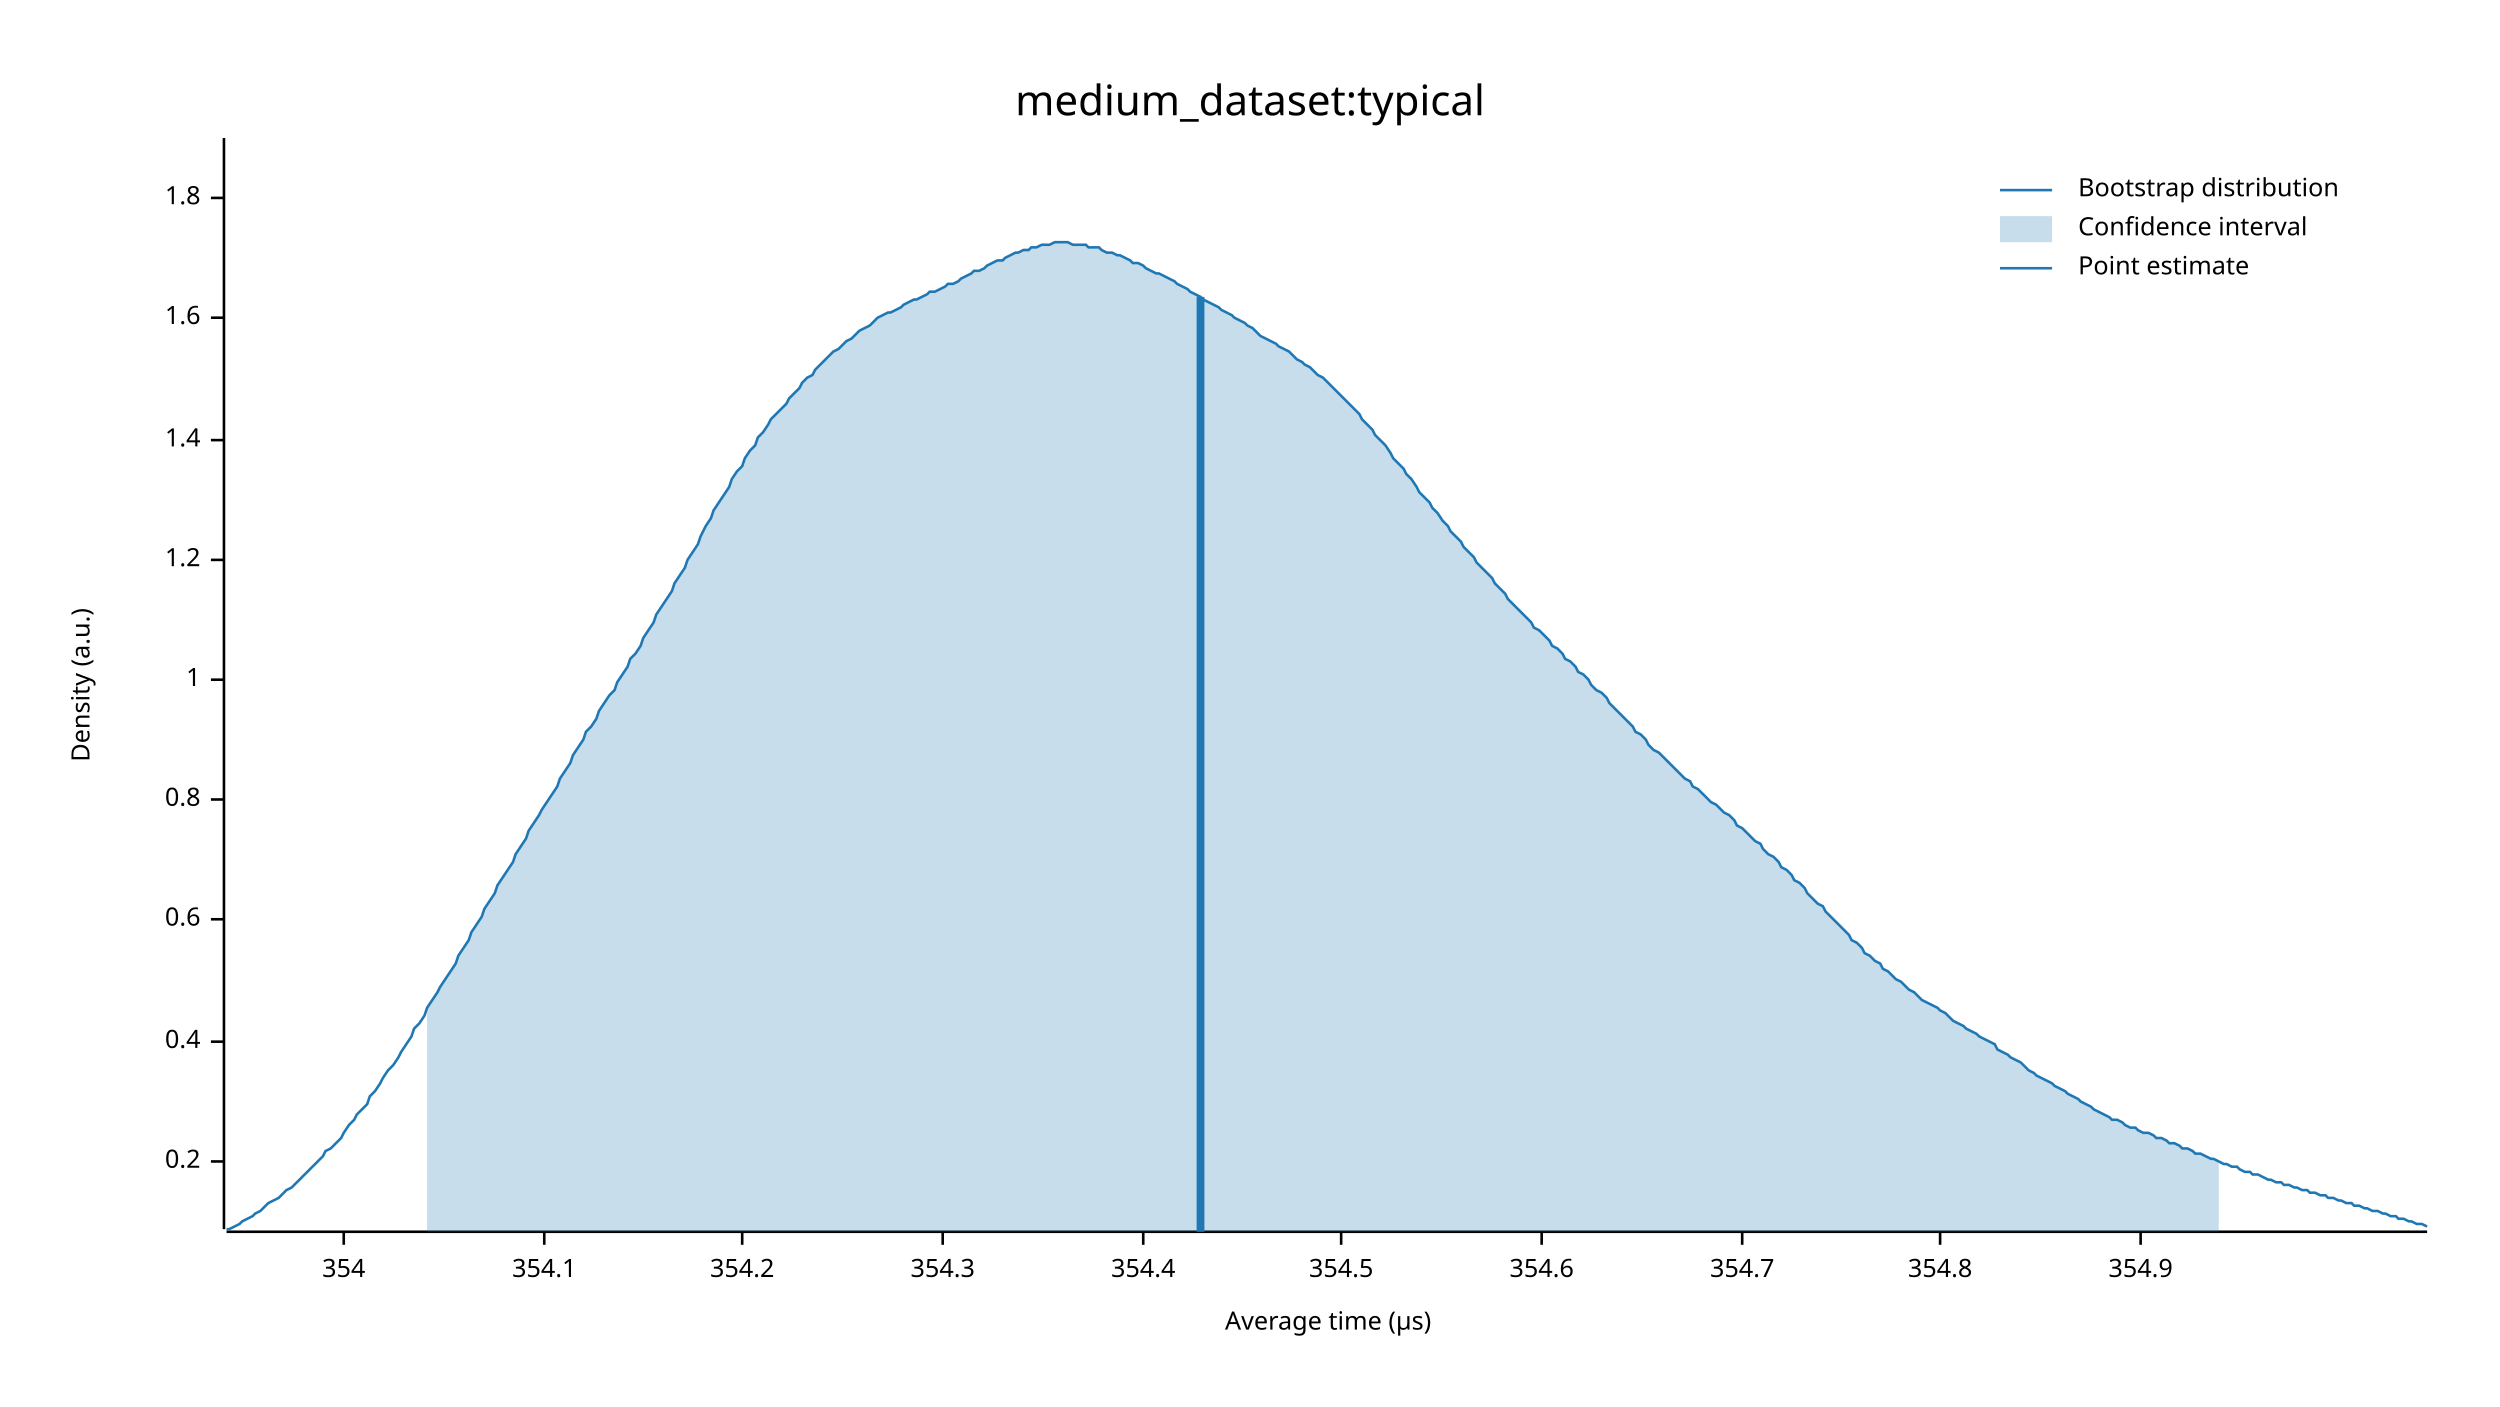
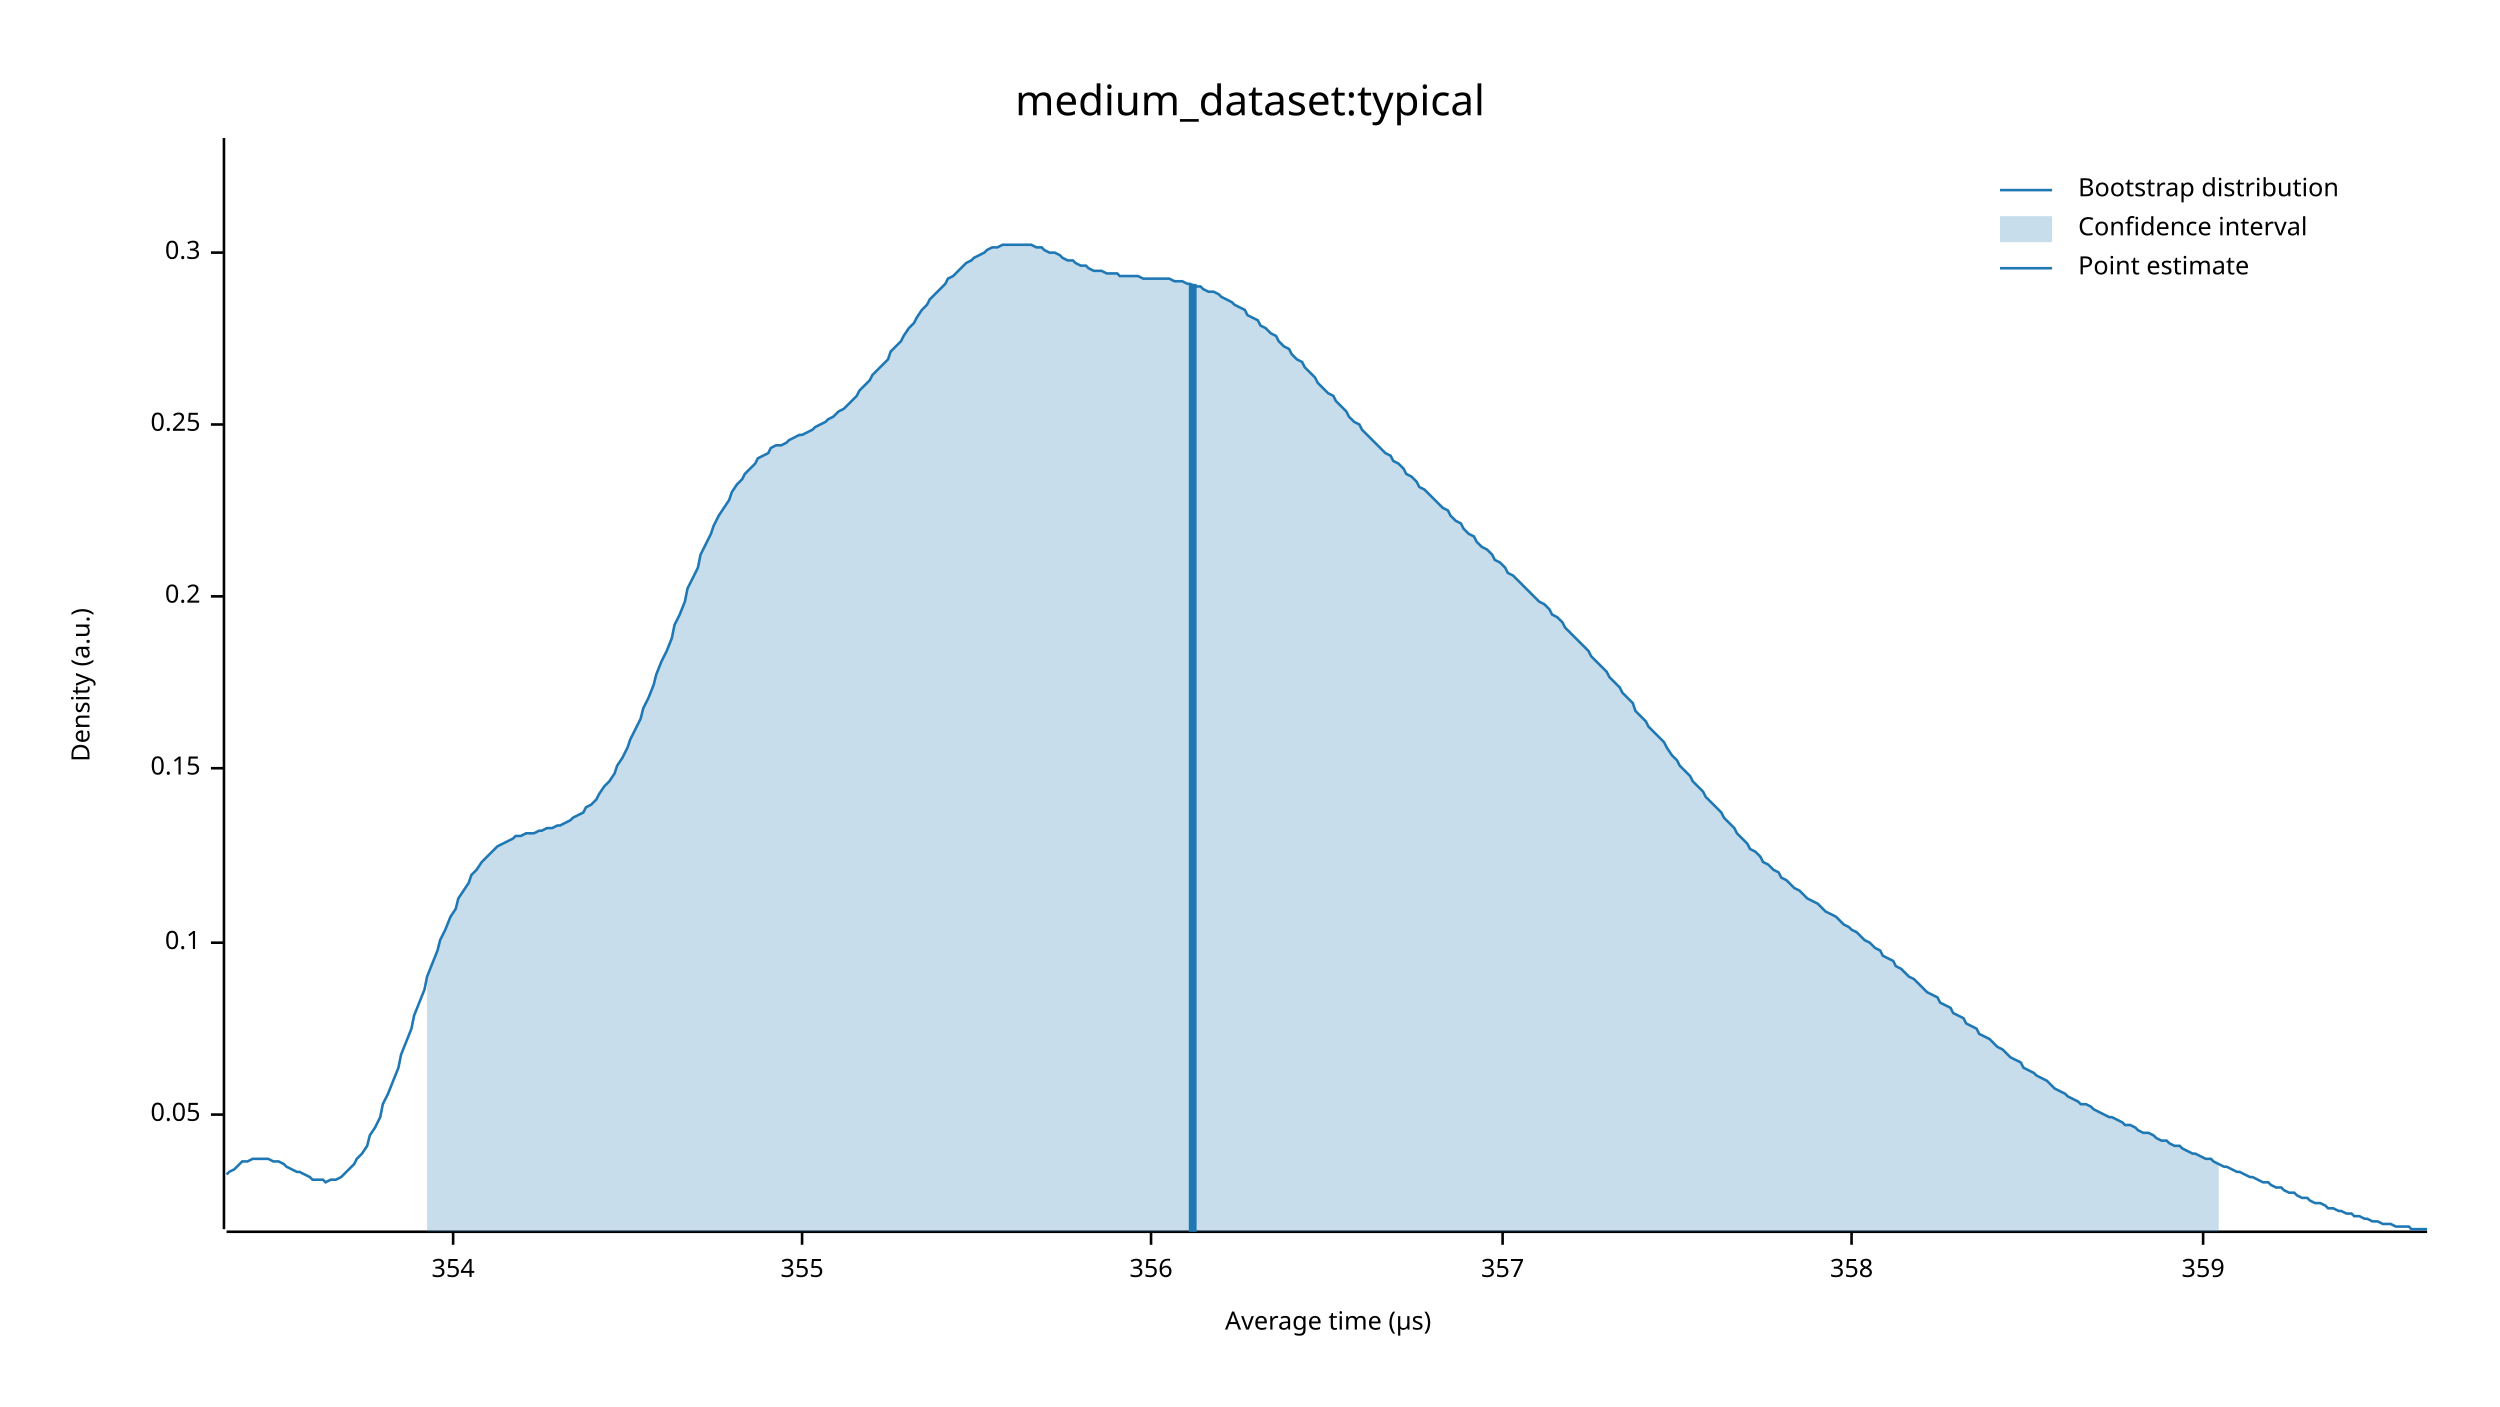
<svg xmlns="http://www.w3.org/2000/svg" width="960" height="540" viewBox="0 0 960 540">
  <text x="480" y="32" dy="0.76em" text-anchor="middle" font-family="sans-serif" font-size="16.129" opacity="1" fill="#000000">
medium_dataset:typical
</text>
  <text x="27" y="263" dy="0.76em" text-anchor="middle" font-family="sans-serif" font-size="9.677" opacity="1" fill="#000000" transform="rotate(270, 27, 263)">
Density (a.u.)
</text>
  <text x="510" y="513" dy="-0.5ex" text-anchor="middle" font-family="sans-serif" font-size="9.677" opacity="1" fill="#000000">
Average time (µs)
</text>
  <polyline fill="none" opacity="1" stroke="#000000" stroke-width="1" points="86,53 86,472 " />
-   <text x="77" y="446" dy="0.5ex" text-anchor="end" font-family="sans-serif" font-size="9.677" opacity="1" fill="#000000">
+   <text x="77" y="428" dy="0.5ex" text-anchor="end" font-family="sans-serif" font-size="9.677" opacity="1" fill="#000000">
+ 0.05
+ </text>
+   <polyline fill="none" opacity="1" stroke="#000000" stroke-width="1" points="81,428 86,428 " />
+   <text x="77" y="362" dy="0.5ex" text-anchor="end" font-family="sans-serif" font-size="9.677" opacity="1" fill="#000000">
+ 0.1
+ </text>
+   <polyline fill="none" opacity="1" stroke="#000000" stroke-width="1" points="81,362 86,362 " />
+   <text x="77" y="295" dy="0.5ex" text-anchor="end" font-family="sans-serif" font-size="9.677" opacity="1" fill="#000000">
+ 0.15
+ </text>
+   <polyline fill="none" opacity="1" stroke="#000000" stroke-width="1" points="81,295 86,295 " />
+   <text x="77" y="229" dy="0.5ex" text-anchor="end" font-family="sans-serif" font-size="9.677" opacity="1" fill="#000000">
0.2
</text>
-   <polyline fill="none" opacity="1" stroke="#000000" stroke-width="1" points="81,446 86,446 " />
-   <text x="77" y="400" dy="0.5ex" text-anchor="end" font-family="sans-serif" font-size="9.677" opacity="1" fill="#000000">
- 0.4
+   <polyline fill="none" opacity="1" stroke="#000000" stroke-width="1" points="81,229 86,229 " />
+   <text x="77" y="163" dy="0.5ex" text-anchor="end" font-family="sans-serif" font-size="9.677" opacity="1" fill="#000000">
+ 0.25
</text>
-   <polyline fill="none" opacity="1" stroke="#000000" stroke-width="1" points="81,400 86,400 " />
-   <text x="77" y="353" dy="0.5ex" text-anchor="end" font-family="sans-serif" font-size="9.677" opacity="1" fill="#000000">
- 0.6
+   <polyline fill="none" opacity="1" stroke="#000000" stroke-width="1" points="81,163 86,163 " />
+   <text x="77" y="97" dy="0.5ex" text-anchor="end" font-family="sans-serif" font-size="9.677" opacity="1" fill="#000000">
+ 0.3
</text>
-   <polyline fill="none" opacity="1" stroke="#000000" stroke-width="1" points="81,353 86,353 " />
-   <text x="77" y="307" dy="0.5ex" text-anchor="end" font-family="sans-serif" font-size="9.677" opacity="1" fill="#000000">
- 0.8
- </text>
-   <polyline fill="none" opacity="1" stroke="#000000" stroke-width="1" points="81,307 86,307 " />
-   <text x="77" y="261" dy="0.5ex" text-anchor="end" font-family="sans-serif" font-size="9.677" opacity="1" fill="#000000">
- 1
- </text>
-   <polyline fill="none" opacity="1" stroke="#000000" stroke-width="1" points="81,261 86,261 " />
-   <text x="77" y="215" dy="0.5ex" text-anchor="end" font-family="sans-serif" font-size="9.677" opacity="1" fill="#000000">
- 1.2
- </text>
-   <polyline fill="none" opacity="1" stroke="#000000" stroke-width="1" points="81,215 86,215 " />
-   <text x="77" y="169" dy="0.5ex" text-anchor="end" font-family="sans-serif" font-size="9.677" opacity="1" fill="#000000">
- 1.4
- </text>
-   <polyline fill="none" opacity="1" stroke="#000000" stroke-width="1" points="81,169 86,169 " />
-   <text x="77" y="122" dy="0.5ex" text-anchor="end" font-family="sans-serif" font-size="9.677" opacity="1" fill="#000000">
- 1.6
- </text>
-   <polyline fill="none" opacity="1" stroke="#000000" stroke-width="1" points="81,122 86,122 " />
-   <text x="77" y="76" dy="0.5ex" text-anchor="end" font-family="sans-serif" font-size="9.677" opacity="1" fill="#000000">
- 1.8
- </text>
-   <polyline fill="none" opacity="1" stroke="#000000" stroke-width="1" points="81,76 86,76 " />
+   <polyline fill="none" opacity="1" stroke="#000000" stroke-width="1" points="81,97 86,97 " />
  <polyline fill="none" opacity="1" stroke="#000000" stroke-width="1" points="87,473 932,473 " />
-   <text x="132" y="483" dy="0.76em" text-anchor="middle" font-family="sans-serif" font-size="9.677" opacity="1" fill="#000000">
+   <text x="174" y="483" dy="0.76em" text-anchor="middle" font-family="sans-serif" font-size="9.677" opacity="1" fill="#000000">
354
</text>
-   <polyline fill="none" opacity="1" stroke="#000000" stroke-width="1" points="132,473 132,478 " />
-   <text x="209" y="483" dy="0.76em" text-anchor="middle" font-family="sans-serif" font-size="9.677" opacity="1" fill="#000000">
- 354.1
+   <polyline fill="none" opacity="1" stroke="#000000" stroke-width="1" points="174,473 174,478 " />
+   <text x="308" y="483" dy="0.76em" text-anchor="middle" font-family="sans-serif" font-size="9.677" opacity="1" fill="#000000">
+ 355
</text>
-   <polyline fill="none" opacity="1" stroke="#000000" stroke-width="1" points="209,473 209,478 " />
-   <text x="285" y="483" dy="0.76em" text-anchor="middle" font-family="sans-serif" font-size="9.677" opacity="1" fill="#000000">
- 354.2
+   <polyline fill="none" opacity="1" stroke="#000000" stroke-width="1" points="308,473 308,478 " />
+   <text x="442" y="483" dy="0.76em" text-anchor="middle" font-family="sans-serif" font-size="9.677" opacity="1" fill="#000000">
+ 356
</text>
-   <polyline fill="none" opacity="1" stroke="#000000" stroke-width="1" points="285,473 285,478 " />
-   <text x="362" y="483" dy="0.76em" text-anchor="middle" font-family="sans-serif" font-size="9.677" opacity="1" fill="#000000">
- 354.3
+   <polyline fill="none" opacity="1" stroke="#000000" stroke-width="1" points="442,473 442,478 " />
+   <text x="577" y="483" dy="0.76em" text-anchor="middle" font-family="sans-serif" font-size="9.677" opacity="1" fill="#000000">
+ 357
</text>
-   <polyline fill="none" opacity="1" stroke="#000000" stroke-width="1" points="362,473 362,478 " />
-   <text x="439" y="483" dy="0.76em" text-anchor="middle" font-family="sans-serif" font-size="9.677" opacity="1" fill="#000000">
- 354.4
+   <polyline fill="none" opacity="1" stroke="#000000" stroke-width="1" points="577,473 577,478 " />
+   <text x="711" y="483" dy="0.76em" text-anchor="middle" font-family="sans-serif" font-size="9.677" opacity="1" fill="#000000">
+ 358
</text>
-   <polyline fill="none" opacity="1" stroke="#000000" stroke-width="1" points="439,473 439,478 " />
-   <text x="515" y="483" dy="0.76em" text-anchor="middle" font-family="sans-serif" font-size="9.677" opacity="1" fill="#000000">
- 354.5
+   <polyline fill="none" opacity="1" stroke="#000000" stroke-width="1" points="711,473 711,478 " />
+   <text x="846" y="483" dy="0.76em" text-anchor="middle" font-family="sans-serif" font-size="9.677" opacity="1" fill="#000000">
+ 359
</text>
-   <polyline fill="none" opacity="1" stroke="#000000" stroke-width="1" points="515,473 515,478 " />
-   <text x="592" y="483" dy="0.76em" text-anchor="middle" font-family="sans-serif" font-size="9.677" opacity="1" fill="#000000">
- 354.6
- </text>
-   <polyline fill="none" opacity="1" stroke="#000000" stroke-width="1" points="592,473 592,478 " />
-   <text x="669" y="483" dy="0.76em" text-anchor="middle" font-family="sans-serif" font-size="9.677" opacity="1" fill="#000000">
- 354.7
- </text>
-   <polyline fill="none" opacity="1" stroke="#000000" stroke-width="1" points="669,473 669,478 " />
-   <text x="745" y="483" dy="0.76em" text-anchor="middle" font-family="sans-serif" font-size="9.677" opacity="1" fill="#000000">
- 354.8
- </text>
-   <polyline fill="none" opacity="1" stroke="#000000" stroke-width="1" points="745,473 745,478 " />
-   <text x="822" y="483" dy="0.76em" text-anchor="middle" font-family="sans-serif" font-size="9.677" opacity="1" fill="#000000">
- 354.9
- </text>
-   <polyline fill="none" opacity="1" stroke="#000000" stroke-width="1" points="822,473 822,478 " />
-   <polyline fill="none" opacity="1" stroke="#1F78B4" stroke-width="1" points="87,472 88,472 90,471 92,470 93,469 95,468 97,467 98,466 100,465 102,463 103,462 105,461 107,460 109,458 110,457 112,456 114,454 115,453 117,451 119,449 120,448 122,446 124,444 125,442 127,441 129,439 131,437 132,435 134,432 136,430 137,428 139,426 141,424 142,421 144,419 146,416 147,414 149,411 151,409 153,406 154,404 156,401 158,398 159,395 161,393 163,390 164,387 166,384 168,381 169,379 171,376 173,373 175,370 176,367 178,364 180,361 181,358 183,355 185,352 186,349 188,346 190,343 191,340 193,337 195,334 197,331 198,328 200,325 202,322 203,319 205,316 207,313 208,311 210,308 212,305 214,302 215,299 217,296 219,293 220,290 222,287 224,284 225,281 227,279 229,276 230,273 232,270 234,267 236,265 237,262 239,259 241,256 242,253 244,251 246,248 247,245 249,242 251,239 252,236 254,233 256,230 258,227 259,224 261,221 263,218 264,215 266,212 268,209 269,206 271,202 273,199 274,196 276,193 278,190 280,187 281,184 283,181 285,179 286,176 288,173 290,171 291,168 293,166 295,163 296,161 298,159 300,157 302,155 303,153 305,151 307,149 308,147 310,145 312,144 313,142 315,140 317,138 318,137 320,135 322,134 324,132 325,131 327,130 329,128 330,127 332,126 334,125 335,124 337,122 339,121 341,120 342,120 344,119 346,118 347,117 349,116 351,115 352,115 354,114 356,113 357,112 359,112 361,111 363,110 364,109 366,109 368,108 369,107 371,106 373,105 374,104 376,104 378,103 379,102 381,101 383,100 385,100 386,99 388,98 390,97 391,97 393,96 395,96 396,95 398,95 400,94 401,94 403,94 405,93 407,93 408,93 410,93 412,94 413,94 415,94 417,94 418,95 420,95 422,95 423,96 425,97 427,97 429,98 430,98 432,99 434,100 435,101 437,101 439,102 440,103 442,104 444,105 445,105 447,106 449,107 451,108 452,109 454,110 456,111 457,112 459,113 461,114 462,115 464,116 466,117 468,118 469,119 471,120 473,121 474,122 476,123 478,124 479,125 481,126 483,128 484,129 486,130 488,131 490,132 491,133 493,134 495,135 496,136 498,138 500,139 501,140 503,141 505,143 506,144 508,145 510,147 512,149 513,150 515,152 517,154 518,155 520,157 522,159 523,161 525,163 527,165 528,167 530,169 532,171 534,174 535,176 537,178 539,180 540,182 542,184 544,187 545,189 547,191 549,193 550,195 552,197 554,200 556,202 557,204 559,206 561,208 562,210 564,212 566,214 567,216 569,218 571,220 573,222 574,224 576,226 578,228 579,230 581,232 583,234 584,235 586,237 588,239 589,241 591,242 593,244 595,246 596,248 598,249 600,251 601,253 603,254 605,256 606,258 608,259 610,261 611,263 613,265 615,266 617,268 618,270 620,272 622,274 623,275 625,277 627,279 628,281 630,282 632,284 633,286 635,288 637,289 639,291 640,292 642,294 644,296 645,297 647,299 649,300 650,302 652,303 654,305 655,306 657,308 659,309 661,311 662,312 664,313 666,315 667,317 669,318 671,320 672,321 674,323 676,324 677,326 679,328 681,329 683,331 684,333 686,334 688,336 689,338 691,339 693,341 694,343 696,345 698,347 700,348 701,350 703,352 705,354 706,355 708,357 710,359 711,361 713,362 715,364 716,366 718,367 720,369 722,370 723,372 725,373 727,375 728,376 730,377 732,379 733,380 735,381 737,383 738,384 740,385 742,386 744,387 745,388 747,389 749,391 750,392 752,393 754,394 755,395 757,396 759,397 760,398 762,399 764,400 766,401 767,403 769,404 771,405 772,406 774,407 776,408 777,409 779,411 781,412 782,413 784,414 786,415 788,416 789,417 791,418 793,419 794,420 796,421 798,422 799,423 801,424 803,425 804,426 806,427 808,428 810,429 811,430 813,430 815,431 816,432 818,433 820,433 821,434 823,435 825,435 827,436 828,437 830,437 832,438 833,439 835,439 837,440 838,441 840,441 842,442 843,443 845,443 847,444 849,445 850,445 852,446 854,447 855,447 857,448 859,448 860,449 862,450 864,450 865,451 867,451 869,452 871,453 872,453 874,454 876,454 877,455 879,455 881,456 882,456 884,457 886,457 887,458 889,458 891,459 893,459 894,460 896,460 898,461 899,461 901,462 903,462 904,463 906,463 908,464 909,464 911,465 913,465 915,466 916,466 918,467 920,467 921,468 923,468 925,469 926,469 928,470 930,470 932,471 " />
-   <polygon opacity="0.25" fill="#1F78B4" points="164,387 166,384 168,381 169,379 171,376 173,373 175,370 176,367 178,364 180,361 181,358 183,355 185,352 186,349 188,346 190,343 191,340 193,337 195,334 197,331 198,328 200,325 202,322 203,319 205,316 207,313 208,311 210,308 212,305 214,302 215,299 217,296 219,293 220,290 222,287 224,284 225,281 227,279 229,276 230,273 232,270 234,267 236,265 237,262 239,259 241,256 242,253 244,251 246,248 247,245 249,242 251,239 252,236 254,233 256,230 258,227 259,224 261,221 263,218 264,215 266,212 268,209 269,206 271,202 273,199 274,196 276,193 278,190 280,187 281,184 283,181 285,179 286,176 288,173 290,171 291,168 293,166 295,163 296,161 298,159 300,157 302,155 303,153 305,151 307,149 308,147 310,145 312,144 313,142 315,140 317,138 318,137 320,135 322,134 324,132 325,131 327,130 329,128 330,127 332,126 334,125 335,124 337,122 339,121 341,120 342,120 344,119 346,118 347,117 349,116 351,115 352,115 354,114 356,113 357,112 359,112 361,111 363,110 364,109 366,109 368,108 369,107 371,106 373,105 374,104 376,104 378,103 379,102 381,101 383,100 385,100 386,99 388,98 390,97 391,97 393,96 395,96 396,95 398,95 400,94 401,94 403,94 405,93 407,93 408,93 410,93 412,94 413,94 415,94 417,94 418,95 420,95 422,95 423,96 425,97 427,97 429,98 430,98 432,99 434,100 435,101 437,101 439,102 440,103 442,104 444,105 445,105 447,106 449,107 451,108 452,109 454,110 456,111 457,112 459,113 461,114 462,115 464,116 466,117 468,118 469,119 471,120 473,121 474,122 476,123 478,124 479,125 481,126 483,128 484,129 486,130 488,131 490,132 491,133 493,134 495,135 496,136 498,138 500,139 501,140 503,141 505,143 506,144 508,145 510,147 512,149 513,150 515,152 517,154 518,155 520,157 522,159 523,161 525,163 527,165 528,167 530,169 532,171 534,174 535,176 537,178 539,180 540,182 542,184 544,187 545,189 547,191 549,193 550,195 552,197 554,200 556,202 557,204 559,206 561,208 562,210 564,212 566,214 567,216 569,218 571,220 573,222 574,224 576,226 578,228 579,230 581,232 583,234 584,235 586,237 588,239 589,241 591,242 593,244 595,246 596,248 598,249 600,251 601,253 603,254 605,256 606,258 608,259 610,261 611,263 613,265 615,266 617,268 618,270 620,272 622,274 623,275 625,277 627,279 628,281 630,282 632,284 633,286 635,288 637,289 639,291 640,292 642,294 644,296 645,297 647,299 649,300 650,302 652,303 654,305 655,306 657,308 659,309 661,311 662,312 664,313 666,315 667,317 669,318 671,320 672,321 674,323 676,324 677,326 679,328 681,329 683,331 684,333 686,334 688,336 689,338 691,339 693,341 694,343 696,345 698,347 700,348 701,350 703,352 705,354 706,355 708,357 710,359 711,361 713,362 715,364 716,366 718,367 720,369 722,370 723,372 725,373 727,375 728,376 730,377 732,379 733,380 735,381 737,383 738,384 740,385 742,386 744,387 745,388 747,389 749,391 750,392 752,393 754,394 755,395 757,396 759,397 760,398 762,399 764,400 766,401 767,403 769,404 771,405 772,406 774,407 776,408 777,409 779,411 781,412 782,413 784,414 786,415 788,416 789,417 791,418 793,419 794,420 796,421 798,422 799,423 801,424 803,425 804,426 806,427 808,428 810,429 811,430 813,430 815,431 816,432 818,433 820,433 821,434 823,435 825,435 827,436 828,437 830,437 832,438 833,439 835,439 837,440 838,441 840,441 842,442 843,443 845,443 847,444 849,445 850,445 852,446 852,473 164,473 " />
-   <polyline fill="none" opacity="1" stroke="#1F78B4" stroke-width="3" points="461,473 461,114 " />
+   <polyline fill="none" opacity="1" stroke="#000000" stroke-width="1" points="846,473 846,478 " />
+   <polyline fill="none" opacity="1" stroke="#1F78B4" stroke-width="1" points="87,451 88,450 90,449 92,447 93,446 95,446 97,445 98,445 100,445 102,445 103,445 105,446 107,446 109,447 110,448 112,449 114,450 115,450 117,451 119,452 120,453 122,453 124,453 125,454 127,453 129,453 131,452 132,451 134,449 136,447 137,445 139,443 141,440 142,436 144,433 146,429 147,424 149,420 151,415 153,410 154,405 156,400 158,395 159,390 161,385 163,380 164,375 166,370 168,365 169,361 171,357 173,352 175,349 176,345 178,342 180,339 181,336 183,334 185,331 186,330 188,328 190,326 191,325 193,324 195,323 197,322 198,321 200,321 202,320 203,320 205,320 207,319 208,319 210,318 212,318 214,317 215,317 217,316 219,315 220,314 222,313 224,312 225,310 227,309 229,307 230,305 232,302 234,300 236,297 237,294 239,291 241,287 242,284 244,280 246,276 247,272 249,268 251,263 252,259 254,254 256,250 258,245 259,240 261,236 263,231 264,226 266,222 268,218 269,213 271,209 273,205 274,202 276,198 278,195 280,192 281,189 283,186 285,184 286,182 288,180 290,178 291,176 293,175 295,174 296,172 298,171 300,171 302,170 303,169 305,168 307,167 308,167 310,166 312,165 313,164 315,163 317,162 318,161 320,160 322,158 324,157 325,156 327,154 329,152 330,150 332,148 334,146 335,144 337,142 339,140 341,138 342,135 344,133 346,131 347,129 349,126 351,124 352,122 354,119 356,117 357,115 359,113 361,111 363,109 364,107 366,106 368,104 369,103 371,101 373,100 374,99 376,98 378,97 379,96 381,95 383,95 385,94 386,94 388,94 390,94 391,94 393,94 395,94 396,94 398,95 400,95 401,96 403,97 405,97 407,98 408,99 410,100 412,100 413,101 415,102 417,102 418,103 420,104 422,104 423,104 425,105 427,105 429,105 430,106 432,106 434,106 435,106 437,106 439,107 440,107 442,107 444,107 445,107 447,107 449,107 451,108 452,108 454,108 456,109 457,109 459,110 461,110 462,111 464,112 466,112 468,113 469,114 471,115 473,116 474,117 476,118 478,119 479,121 481,122 483,123 484,125 486,126 488,128 490,129 491,131 493,133 495,134 496,136 498,138 500,139 501,141 503,143 505,145 506,147 508,149 510,151 512,152 513,154 515,156 517,158 518,160 520,162 522,163 523,165 525,167 527,169 528,170 530,172 532,174 534,175 535,177 537,178 539,180 540,182 542,183 544,185 545,187 547,188 549,190 550,191 552,193 554,195 556,196 557,198 559,200 561,201 562,203 564,205 566,206 567,208 569,210 571,211 573,213 574,215 576,216 578,218 579,220 581,221 583,223 584,224 586,226 588,228 589,229 591,231 593,232 595,234 596,236 598,237 600,239 601,241 603,243 605,245 606,246 608,248 610,250 611,252 613,254 615,256 617,258 618,260 620,262 622,264 623,266 625,268 627,270 628,273 630,275 632,277 633,279 635,281 637,283 639,285 640,287 642,290 644,292 645,294 647,296 649,298 650,300 652,302 654,304 655,306 657,308 659,310 661,312 662,314 664,316 666,318 667,320 669,322 671,324 672,326 674,327 676,329 677,331 679,332 681,334 683,335 684,337 686,338 688,340 689,341 691,342 693,344 694,345 696,346 698,347 700,349 701,350 703,351 705,352 706,353 708,355 710,356 711,357 713,358 715,360 716,361 718,362 720,364 722,365 723,367 725,368 727,369 728,371 730,372 732,374 733,375 735,376 737,378 738,379 740,381 742,382 744,383 745,385 747,386 749,387 750,389 752,390 754,391 755,393 757,394 759,395 760,397 762,398 764,399 766,401 767,402 769,403 771,405 772,406 774,407 776,408 777,410 779,411 781,412 782,413 784,414 786,415 788,417 789,418 791,419 793,420 794,421 796,422 798,423 799,424 801,424 803,425 804,426 806,427 808,428 810,429 811,429 813,430 815,431 816,432 818,432 820,433 821,434 823,435 825,435 827,436 828,437 830,438 832,438 833,439 835,440 837,440 838,441 840,442 842,443 843,443 845,444 847,445 849,445 850,446 852,447 854,448 855,448 857,449 859,450 860,450 862,451 864,452 865,452 867,453 869,454 871,454 872,455 874,456 876,456 877,457 879,458 881,458 882,459 884,460 886,460 887,461 889,462 891,462 893,463 894,464 896,464 898,465 899,465 901,466 903,466 904,467 906,467 908,468 909,468 911,469 913,469 915,470 916,470 918,470 920,471 921,471 923,471 925,471 926,472 928,472 930,472 932,472 " />
+   <polygon opacity="0.25" fill="#1F78B4" points="164,375 166,370 168,365 169,361 171,357 173,352 175,349 176,345 178,342 180,339 181,336 183,334 185,331 186,330 188,328 190,326 191,325 193,324 195,323 197,322 198,321 200,321 202,320 203,320 205,320 207,319 208,319 210,318 212,318 214,317 215,317 217,316 219,315 220,314 222,313 224,312 225,310 227,309 229,307 230,305 232,302 234,300 236,297 237,294 239,291 241,287 242,284 244,280 246,276 247,272 249,268 251,263 252,259 254,254 256,250 258,245 259,240 261,236 263,231 264,226 266,222 268,218 269,213 271,209 273,205 274,202 276,198 278,195 280,192 281,189 283,186 285,184 286,182 288,180 290,178 291,176 293,175 295,174 296,172 298,171 300,171 302,170 303,169 305,168 307,167 308,167 310,166 312,165 313,164 315,163 317,162 318,161 320,160 322,158 324,157 325,156 327,154 329,152 330,150 332,148 334,146 335,144 337,142 339,140 341,138 342,135 344,133 346,131 347,129 349,126 351,124 352,122 354,119 356,117 357,115 359,113 361,111 363,109 364,107 366,106 368,104 369,103 371,101 373,100 374,99 376,98 378,97 379,96 381,95 383,95 385,94 386,94 388,94 390,94 391,94 393,94 395,94 396,94 398,95 400,95 401,96 403,97 405,97 407,98 408,99 410,100 412,100 413,101 415,102 417,102 418,103 420,104 422,104 423,104 425,105 427,105 429,105 430,106 432,106 434,106 435,106 437,106 439,107 440,107 442,107 444,107 445,107 447,107 449,107 451,108 452,108 454,108 456,109 457,109 459,110 461,110 462,111 464,112 466,112 468,113 469,114 471,115 473,116 474,117 476,118 478,119 479,121 481,122 483,123 484,125 486,126 488,128 490,129 491,131 493,133 495,134 496,136 498,138 500,139 501,141 503,143 505,145 506,147 508,149 510,151 512,152 513,154 515,156 517,158 518,160 520,162 522,163 523,165 525,167 527,169 528,170 530,172 532,174 534,175 535,177 537,178 539,180 540,182 542,183 544,185 545,187 547,188 549,190 550,191 552,193 554,195 556,196 557,198 559,200 561,201 562,203 564,205 566,206 567,208 569,210 571,211 573,213 574,215 576,216 578,218 579,220 581,221 583,223 584,224 586,226 588,228 589,229 591,231 593,232 595,234 596,236 598,237 600,239 601,241 603,243 605,245 606,246 608,248 610,250 611,252 613,254 615,256 617,258 618,260 620,262 622,264 623,266 625,268 627,270 628,273 630,275 632,277 633,279 635,281 637,283 639,285 640,287 642,290 644,292 645,294 647,296 649,298 650,300 652,302 654,304 655,306 657,308 659,310 661,312 662,314 664,316 666,318 667,320 669,322 671,324 672,326 674,327 676,329 677,331 679,332 681,334 683,335 684,337 686,338 688,340 689,341 691,342 693,344 694,345 696,346 698,347 700,349 701,350 703,351 705,352 706,353 708,355 710,356 711,357 713,358 715,360 716,361 718,362 720,364 722,365 723,367 725,368 727,369 728,371 730,372 732,374 733,375 735,376 737,378 738,379 740,381 742,382 744,383 745,385 747,386 749,387 750,389 752,390 754,391 755,393 757,394 759,395 760,397 762,398 764,399 766,401 767,402 769,403 771,405 772,406 774,407 776,408 777,410 779,411 781,412 782,413 784,414 786,415 788,417 789,418 791,419 793,420 794,421 796,422 798,423 799,424 801,424 803,425 804,426 806,427 808,428 810,429 811,429 813,430 815,431 816,432 818,432 820,433 821,434 823,435 825,435 827,436 828,437 830,438 832,438 833,439 835,440 837,440 838,441 840,442 842,443 843,443 845,444 847,445 849,445 850,446 852,447 852,473 164,473 " />
+   <polyline fill="none" opacity="1" stroke="#1F78B4" stroke-width="3" points="458,473 458,109 " />
  <text x="798" y="68" dy="0.76em" text-anchor="start" font-family="sans-serif" font-size="9.677" opacity="1" fill="#000000">
Bootstrap distribution
</text>
  <text x="798" y="83" dy="0.76em" text-anchor="start" font-family="sans-serif" font-size="9.677" opacity="1" fill="#000000">
Confidence interval
</text>
  <text x="798" y="98" dy="0.76em" text-anchor="start" font-family="sans-serif" font-size="9.677" opacity="1" fill="#000000">
Point estimate
</text>
  <polyline fill="none" opacity="1" stroke="#1F78B4" stroke-width="1" points="768,73 788,73 " />
  <rect x="768" y="83" width="20" height="10" opacity="0.25" fill="#1F78B4" stroke="none" />
  <polyline fill="none" opacity="1" stroke="#1F78B4" stroke-width="1" points="768,103 788,103 " />
</svg>
